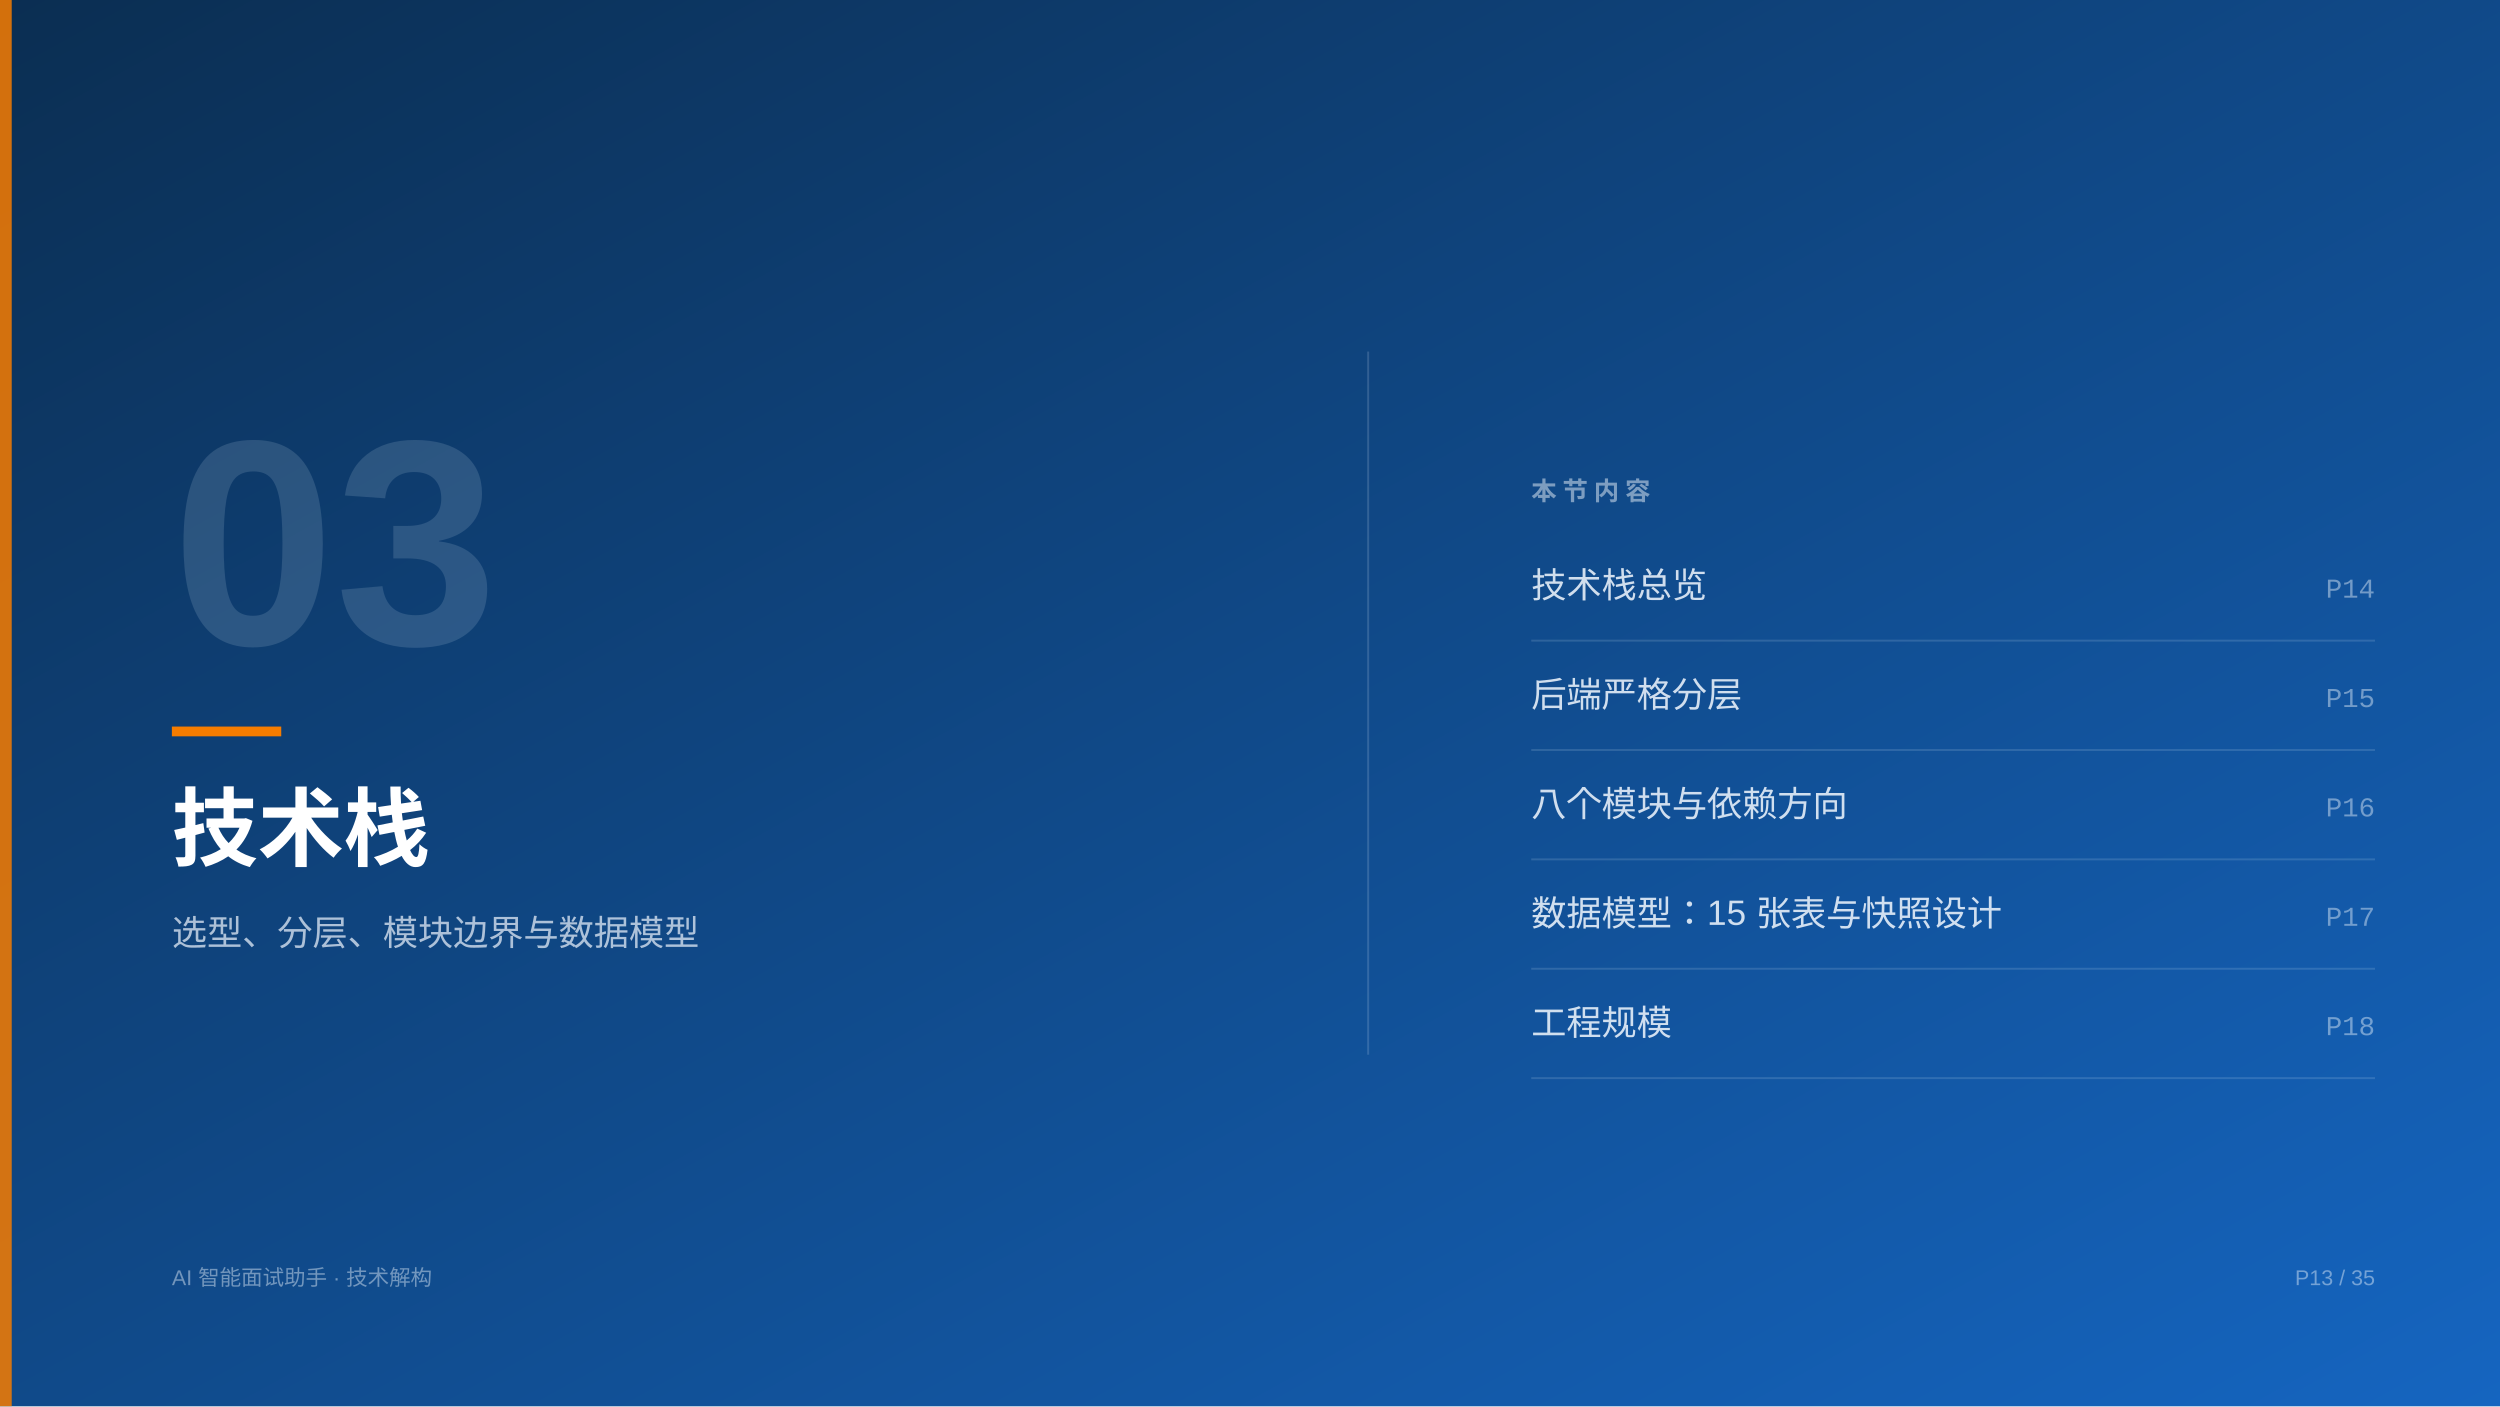
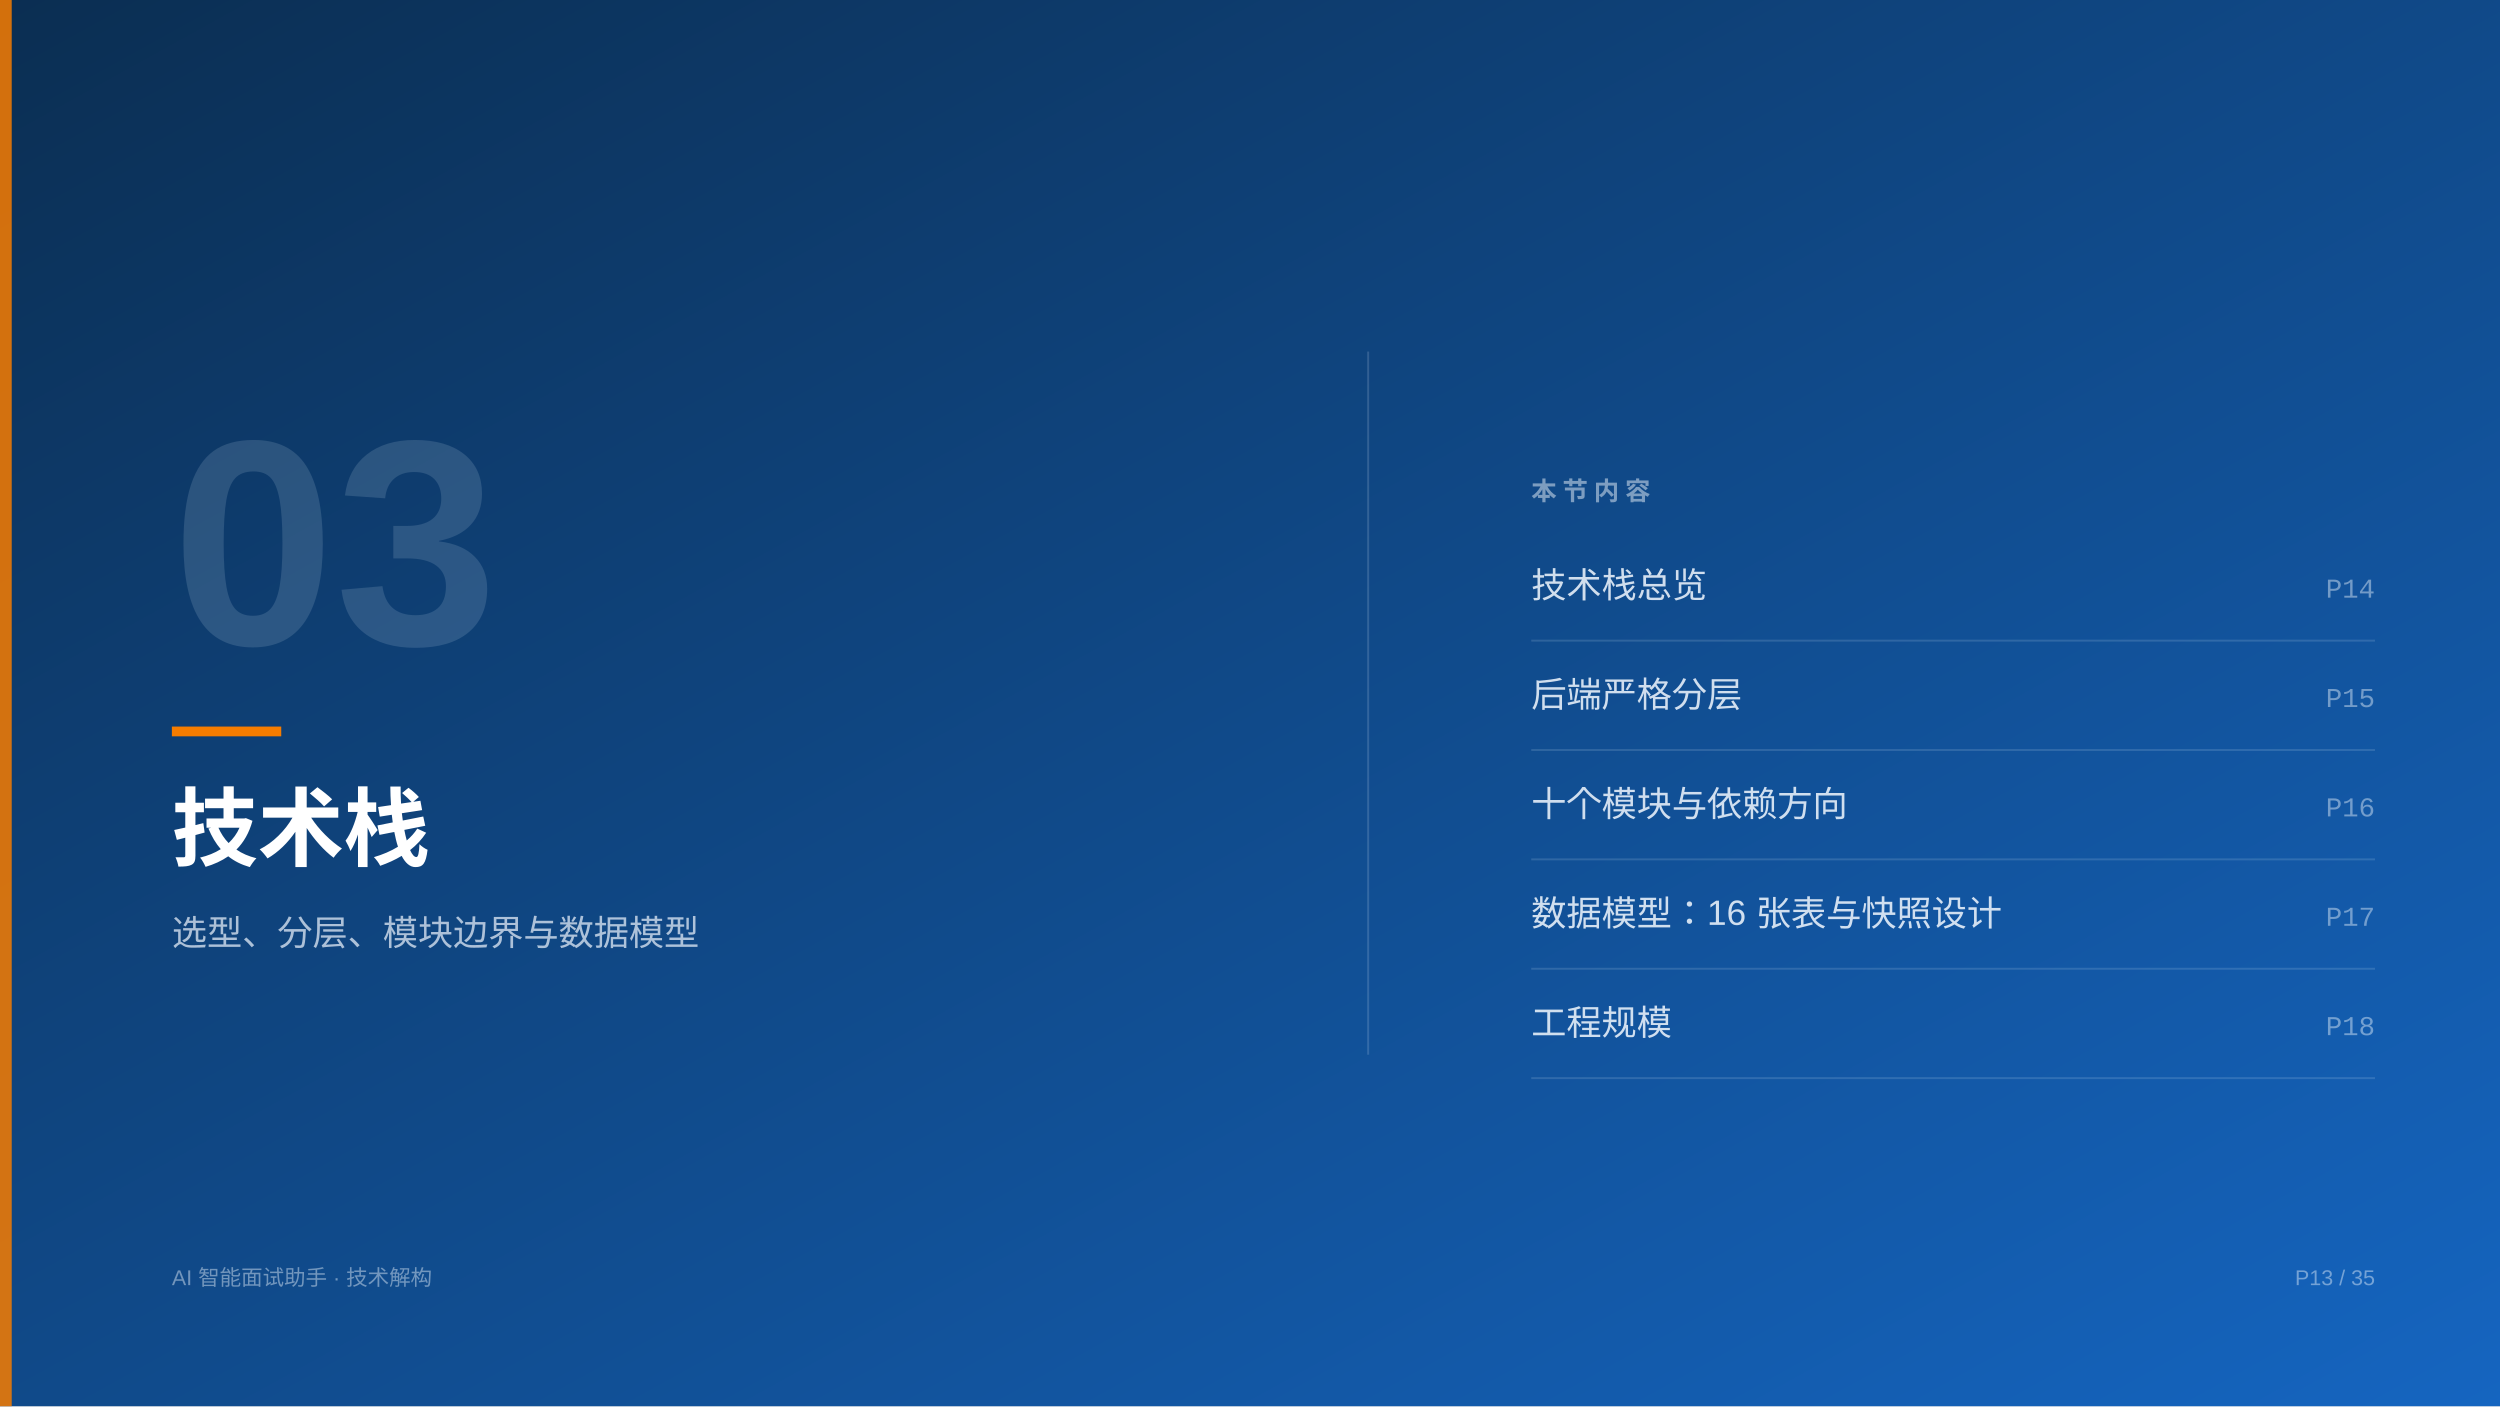
<svg xmlns="http://www.w3.org/2000/svg" viewBox="0 0 1280 720" width="1280" height="720">
  <defs>
    <linearGradient id="deepGradient" x1="0%" y1="0%" x2="100%" y2="100%">
      <stop offset="0%" stop-color="#0B2E52" />
      <stop offset="100%" stop-color="#1565C0" />
    </linearGradient>
  </defs>
  <g id="bg-deep">
    <rect width="1280" height="720" fill="url(#deepGradient)" />
  </g>
  <g id="bg-decor">
    <rect x="0" y="0" width="6" height="720" fill="#F57C00" fill-opacity="0.85" />
    <rect x="700" y="180" width="1" height="360" fill="#EAF2FB" fill-opacity="0.16" />
  </g>
  <g id="section-marker">
    <text x="88" y="330" font-family="&quot;Microsoft YaHei&quot;, &quot;PingFang SC&quot;, Arial, sans-serif" font-size="150" font-weight="700" fill="#EAF2FB" fill-opacity="0.14">03</text>
    <rect x="88" y="372" width="56" height="5" fill="#F57C00" />
  </g>
  <g id="section-title">
    <text x="88" y="440" font-family="&quot;Microsoft YaHei&quot;, &quot;PingFang SC&quot;, Arial, sans-serif" font-size="44" font-weight="700" fill="#FFFFFF">技术栈</text>
    <text x="88" y="484" font-family="&quot;Microsoft YaHei&quot;, &quot;PingFang SC&quot;, Arial, sans-serif" font-size="18" fill="#EAF2FB" fill-opacity="0.72">选型、分层、模块边界与数据模型</text>
  </g>
  <g id="section-index">
    <text x="784" y="256" font-family="&quot;Microsoft YaHei&quot;, &quot;PingFang SC&quot;, Arial, sans-serif" font-size="13" font-weight="600" fill="#EAF2FB" fill-opacity="0.5" letter-spacing="3">本节内容</text>
    <text x="784" y="306" font-family="&quot;Microsoft YaHei&quot;, &quot;PingFang SC&quot;, Arial, sans-serif" font-size="18" fill="#EAF2FB" fill-opacity="0.88">技术栈总览</text>
    <text x="1216" y="306" text-anchor="end" font-family="Consolas, Courier New, monospace" font-size="14" fill="#EAF2FB" fill-opacity="0.45">P14</text>
    <line x1="784" y1="328" x2="1216" y2="328" stroke="#EAF2FB" stroke-opacity="0.14" stroke-width="1" />
    <text x="784" y="362" font-family="&quot;Microsoft YaHei&quot;, &quot;PingFang SC&quot;, Arial, sans-serif" font-size="18" fill="#EAF2FB" fill-opacity="0.88">后端严格分层</text>
    <text x="1216" y="362" text-anchor="end" font-family="Consolas, Courier New, monospace" font-size="14" fill="#EAF2FB" fill-opacity="0.45">P15</text>
    <line x1="784" y1="384" x2="1216" y2="384" stroke="#EAF2FB" stroke-opacity="0.14" stroke-width="1" />
-     <text x="784" y="418" font-family="&quot;Microsoft YaHei&quot;, &quot;PingFang SC&quot;, Arial, sans-serif" font-size="18" fill="#EAF2FB" fill-opacity="0.88">八个模块与依赖方向</text>
+     <text x="784" y="418" font-family="&quot;Microsoft YaHei&quot;, &quot;PingFang SC&quot;, Arial, sans-serif" font-size="18" fill="#EAF2FB" fill-opacity="0.88">十个模块与依赖方向</text>
    <text x="1216" y="418" text-anchor="end" font-family="Consolas, Courier New, monospace" font-size="14" fill="#EAF2FB" fill-opacity="0.45">P16</text>
    <line x1="784" y1="440" x2="1216" y2="440" stroke="#EAF2FB" stroke-opacity="0.14" stroke-width="1" />
-     <text x="784" y="474" font-family="&quot;Microsoft YaHei&quot;, &quot;PingFang SC&quot;, Arial, sans-serif" font-size="18" fill="#EAF2FB" fill-opacity="0.88">数据模型：15 张表与快照设计</text>
+     <text x="784" y="474" font-family="&quot;Microsoft YaHei&quot;, &quot;PingFang SC&quot;, Arial, sans-serif" font-size="18" fill="#EAF2FB" fill-opacity="0.88">数据模型：16 张表与快照设计</text>
    <text x="1216" y="474" text-anchor="end" font-family="Consolas, Courier New, monospace" font-size="14" fill="#EAF2FB" fill-opacity="0.45">P17</text>
    <line x1="784" y1="496" x2="1216" y2="496" stroke="#EAF2FB" stroke-opacity="0.14" stroke-width="1" />
    <text x="784" y="530" font-family="&quot;Microsoft YaHei&quot;, &quot;PingFang SC&quot;, Arial, sans-serif" font-size="18" fill="#EAF2FB" fill-opacity="0.88">工程规模</text>
    <text x="1216" y="530" text-anchor="end" font-family="Consolas, Courier New, monospace" font-size="14" fill="#EAF2FB" fill-opacity="0.45">P18</text>
    <line x1="784" y1="552" x2="1216" y2="552" stroke="#EAF2FB" stroke-opacity="0.14" stroke-width="1" />
  </g>
  <g id="footer">
    <text x="88" y="658" font-family="&quot;Microsoft YaHei&quot;, &quot;PingFang SC&quot;, Arial, sans-serif" font-size="11" fill="#EAF2FB" fill-opacity="0.45">AI 智能面试助手 · 技术解构</text>
    <text x="1216" y="658" text-anchor="end" font-family="&quot;Microsoft YaHei&quot;, &quot;PingFang SC&quot;, Arial, sans-serif" font-size="11" fill="#EAF2FB" fill-opacity="0.45">P13 / 35</text>
  </g>
</svg>
